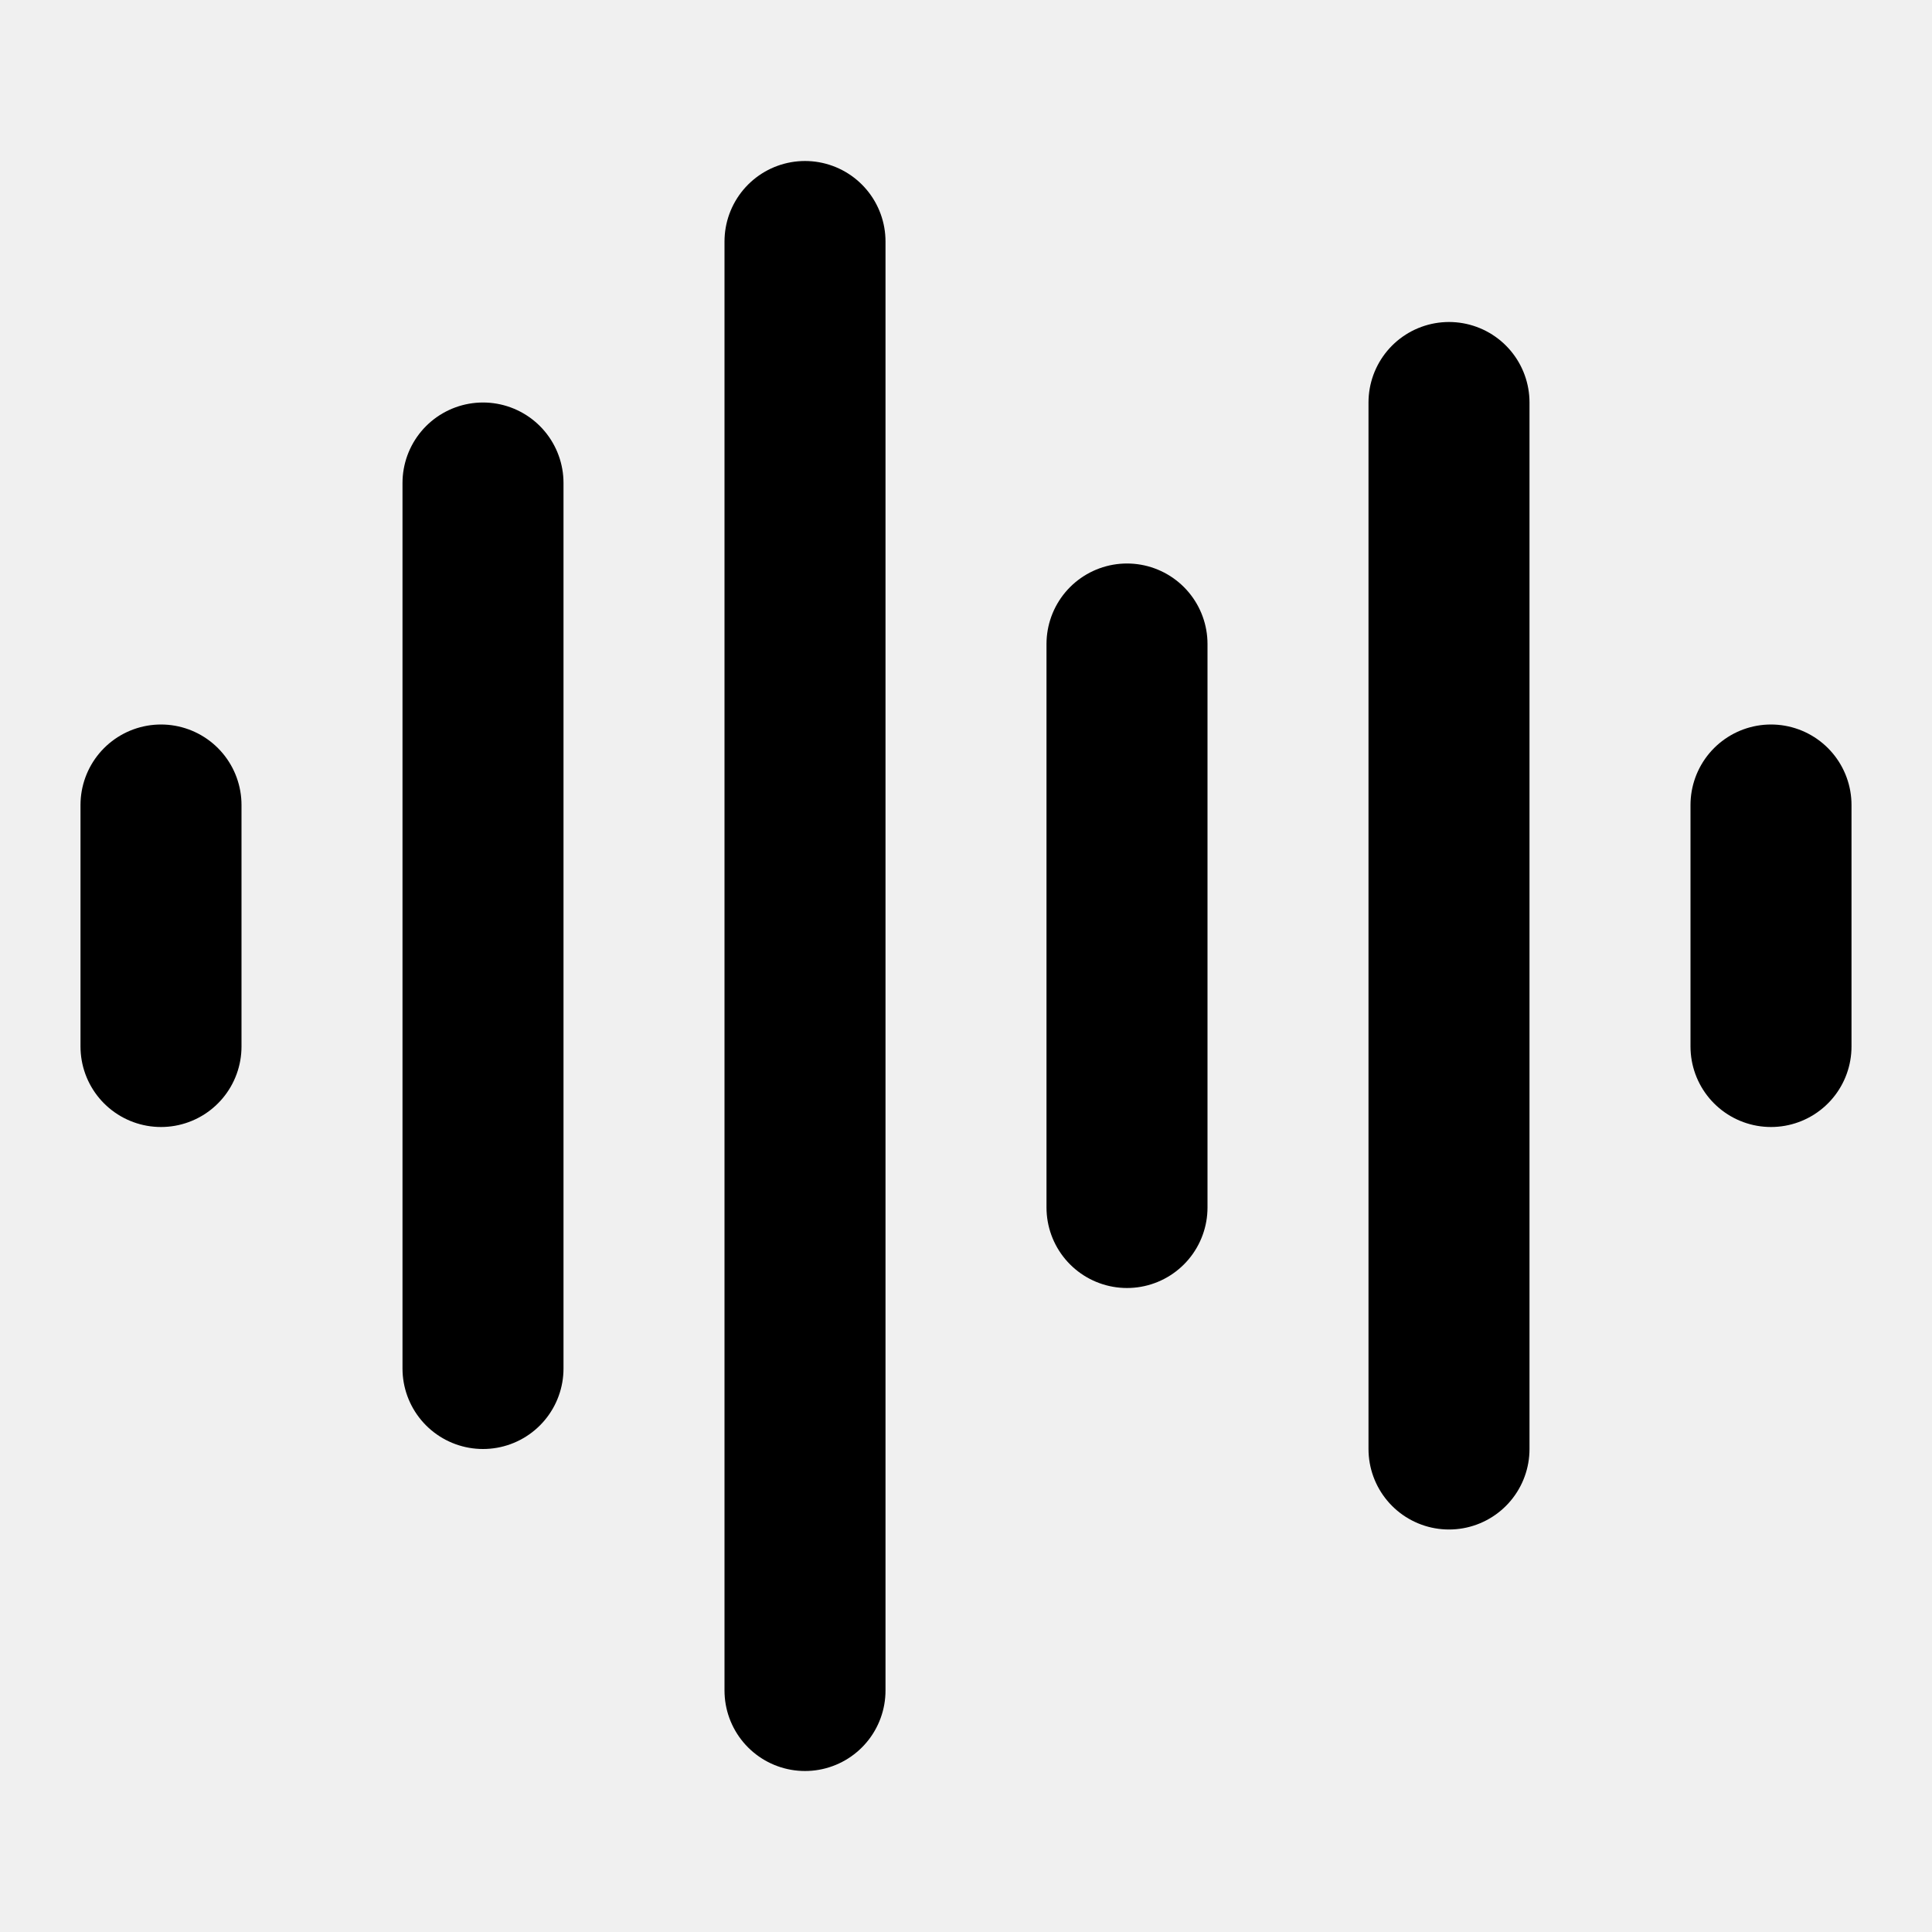
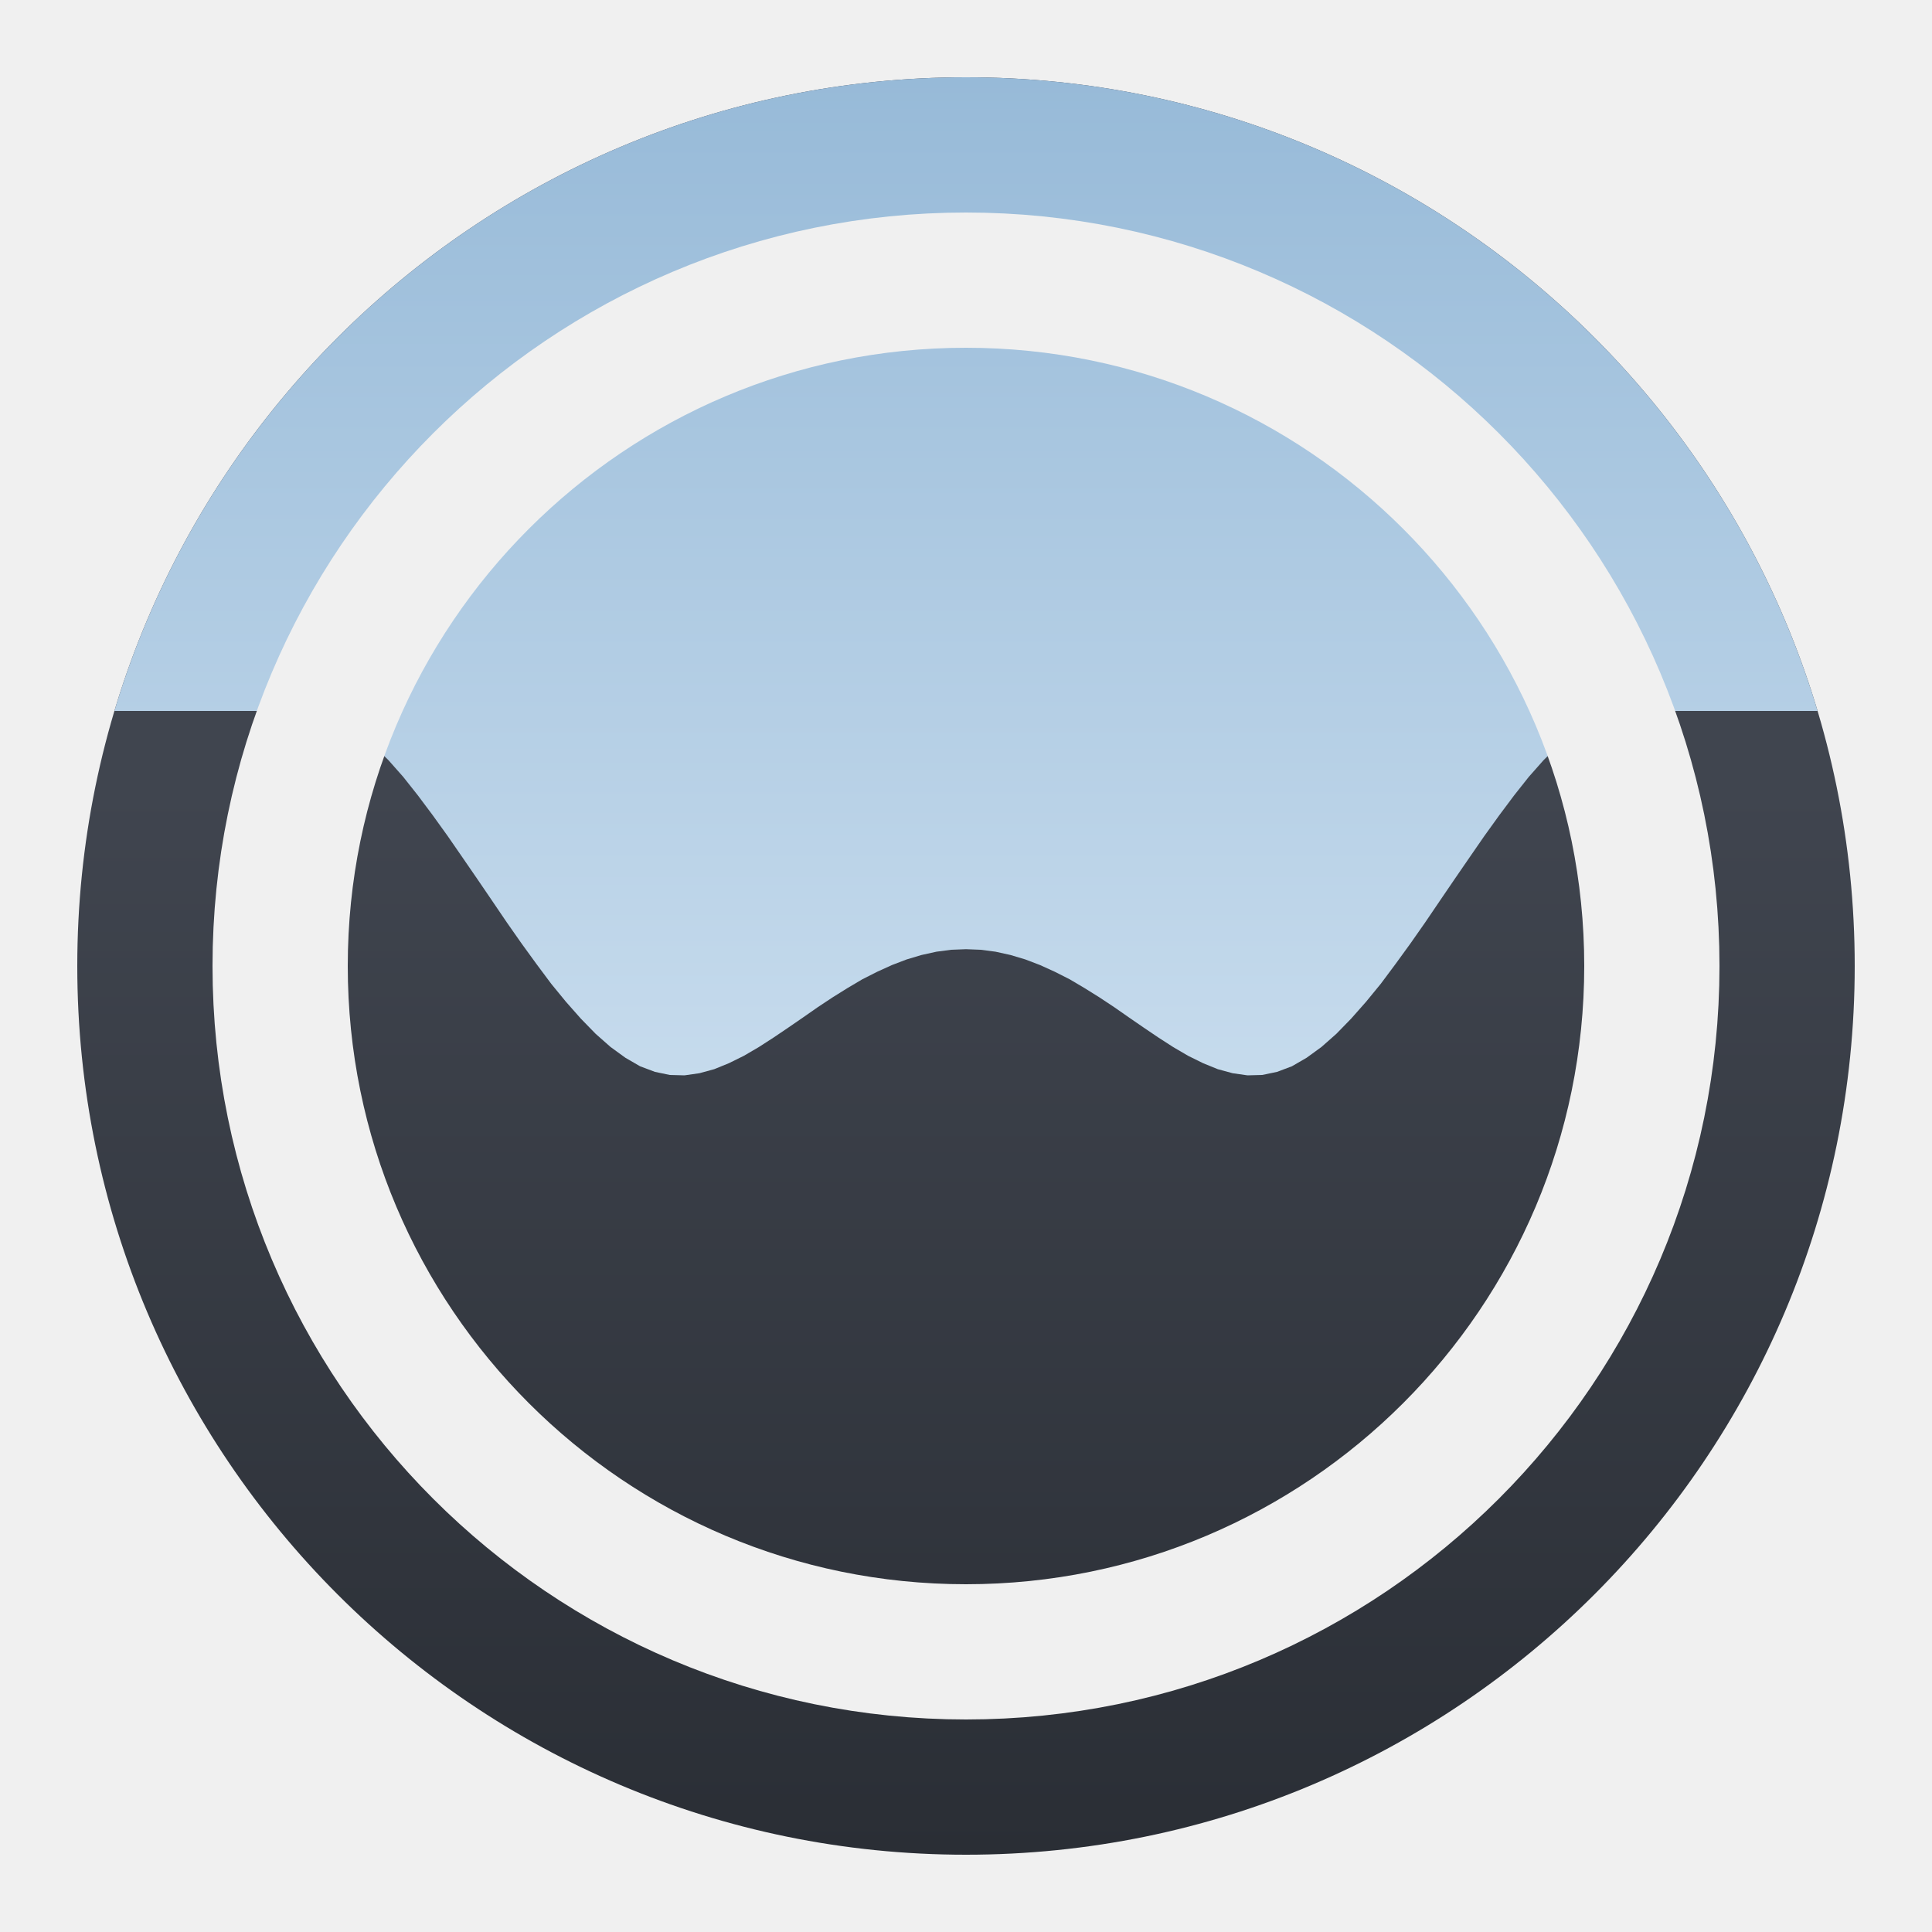
- <svg xmlns="http://www.w3.org/2000/svg" viewBox="0 0 24 24" fill="none" stroke="currentColor" stroke-width="2" stroke-linecap="round" stroke-linejoin="round">
-   <path d="M2 10v3" />
-   <path d="M6 6v11" />
-   <path d="M10 3v18" />
-   <path d="M14 8v7" />
-   <path d="M18 5v13" />
-   <path d="M22 10v3" />
+ <svg xmlns="http://www.w3.org/2000/svg" viewBox="0 0 100 100">
+   <style>.ch{stop-color:#40454F}.cl{stop-color:#2A2E35}@media (prefers-color-scheme:dark){.ch{stop-color:#6C7380}.cl{stop-color:#59606C}}</style>
+   <defs>
+     <clipPath id="disc">
+       <circle cx="50" cy="50" r="46" />
+     </clipPath>
+     <mask id="rim">
+       <rect width="100" height="100" fill="#fff" />
+       <circle cx="50" cy="50" r="35.5" fill="none" stroke="#000" stroke-width="7" />
+     </mask>
+     <linearGradient id="sky" gradientUnits="userSpaceOnUse" x1="50" y1="4" x2="50" y2="96">
+       <stop offset="0" stop-color="#97BAD8" />
+       <stop offset="0.6" stop-color="#C9DDEE" />
+     </linearGradient>
+     <linearGradient id="coal" gradientUnits="userSpaceOnUse" x1="50" y1="4" x2="50" y2="96">
+       <stop offset="0.4" class="ch" />
+       <stop offset="1" class="cl" />
+     </linearGradient>
+   </defs>
+   <g mask="url(#rim)">
+     <g clip-path="url(#disc)">
+       <rect width="100" height="100" fill="url(#coal)" />
+       <path d="M4.00 36.80L4.77 36.80L5.53 36.80L6.30 36.80L7.07 36.80L7.83 36.80L8.60 36.80L9.37 36.80L10.13 36.80L10.90 36.80L11.67 36.80L12.43 36.80L13.20 36.80L13.97 36.80L14.73 36.82L15.50 36.86L16.27 36.97L17.03 37.17L17.80 37.50L18.57 37.97L19.33 38.59L20.10 39.34L20.87 40.21L21.63 41.17L22.40 42.20L23.17 43.27L23.93 44.37L24.70 45.49L25.47 46.62L26.23 47.74L27.00 48.84L27.77 49.90L28.53 50.92L29.30 51.86L30.07 52.73L30.83 53.51L31.60 54.19L32.37 54.75L33.13 55.19L33.90 55.48L34.67 55.64L35.43 55.66L36.20 55.55L36.97 55.34L37.73 55.03L38.50 54.65L39.27 54.20L40.03 53.71L40.80 53.19L41.57 52.66L42.33 52.13L43.10 51.62L43.87 51.14L44.63 50.69L45.40 50.30L46.17 49.95L46.93 49.66L47.70 49.43L48.47 49.26L49.23 49.16L50.00 49.13L50.77 49.16L51.53 49.26L52.30 49.43L53.07 49.66L53.83 49.95L54.60 50.30L55.37 50.69L56.13 51.14L56.90 51.62L57.67 52.13L58.43 52.66L59.20 53.19L59.97 53.71L60.73 54.20L61.50 54.65L62.27 55.03L63.03 55.34L63.80 55.55L64.57 55.66L65.33 55.64L66.10 55.48L66.87 55.19L67.63 54.75L68.40 54.19L69.17 53.51L69.93 52.73L70.70 51.86L71.47 50.92L72.23 49.90L73.00 48.84L73.77 47.74L74.53 46.62L75.30 45.49L76.07 44.37L76.83 43.27L77.60 42.20L78.37 41.17L79.13 40.21L79.90 39.34L80.67 38.59L81.43 37.97L82.20 37.50L82.97 37.17L83.73 36.97L84.50 36.87L85.27 36.82L86.03 36.80L86.80 36.80L87.57 36.80L88.33 36.80L89.10 36.80L89.87 36.80L90.63 36.80L91.40 36.80L92.17 36.80L92.93 36.80L93.70 36.80L94.47 36.80L95.23 36.80L96.00 36.80L100 0L0 0Z" fill="url(#sky)" />
+     </g>
+   </g>
</svg>
